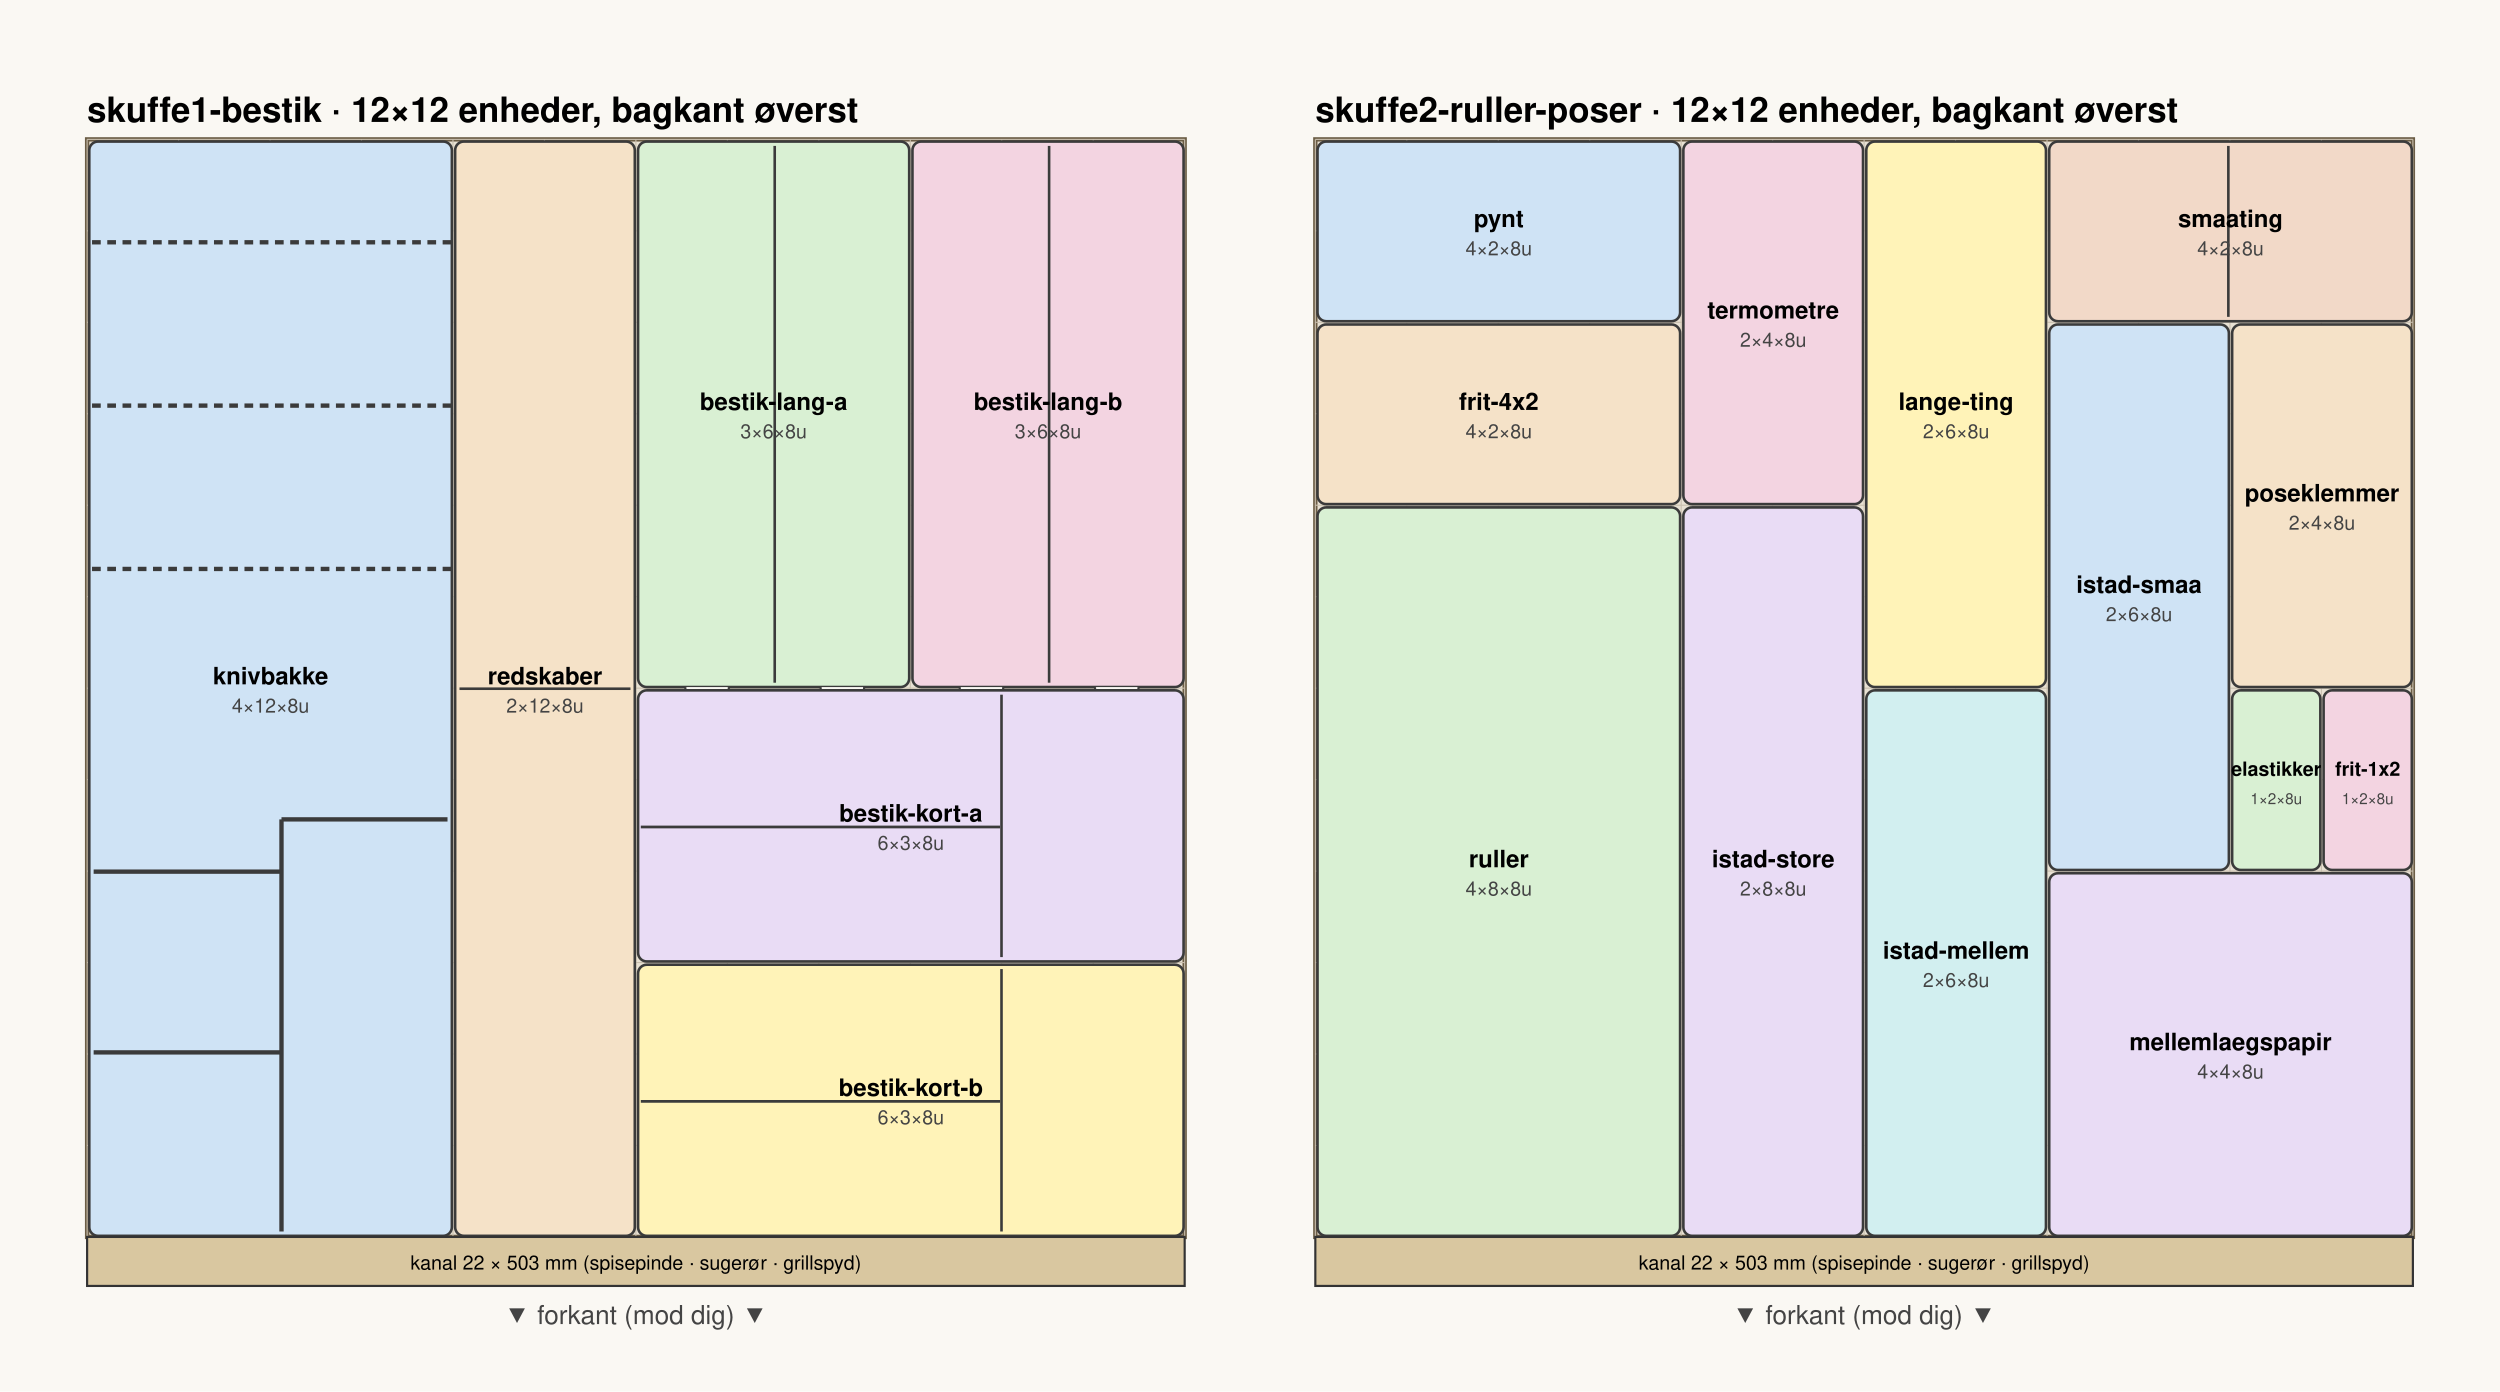
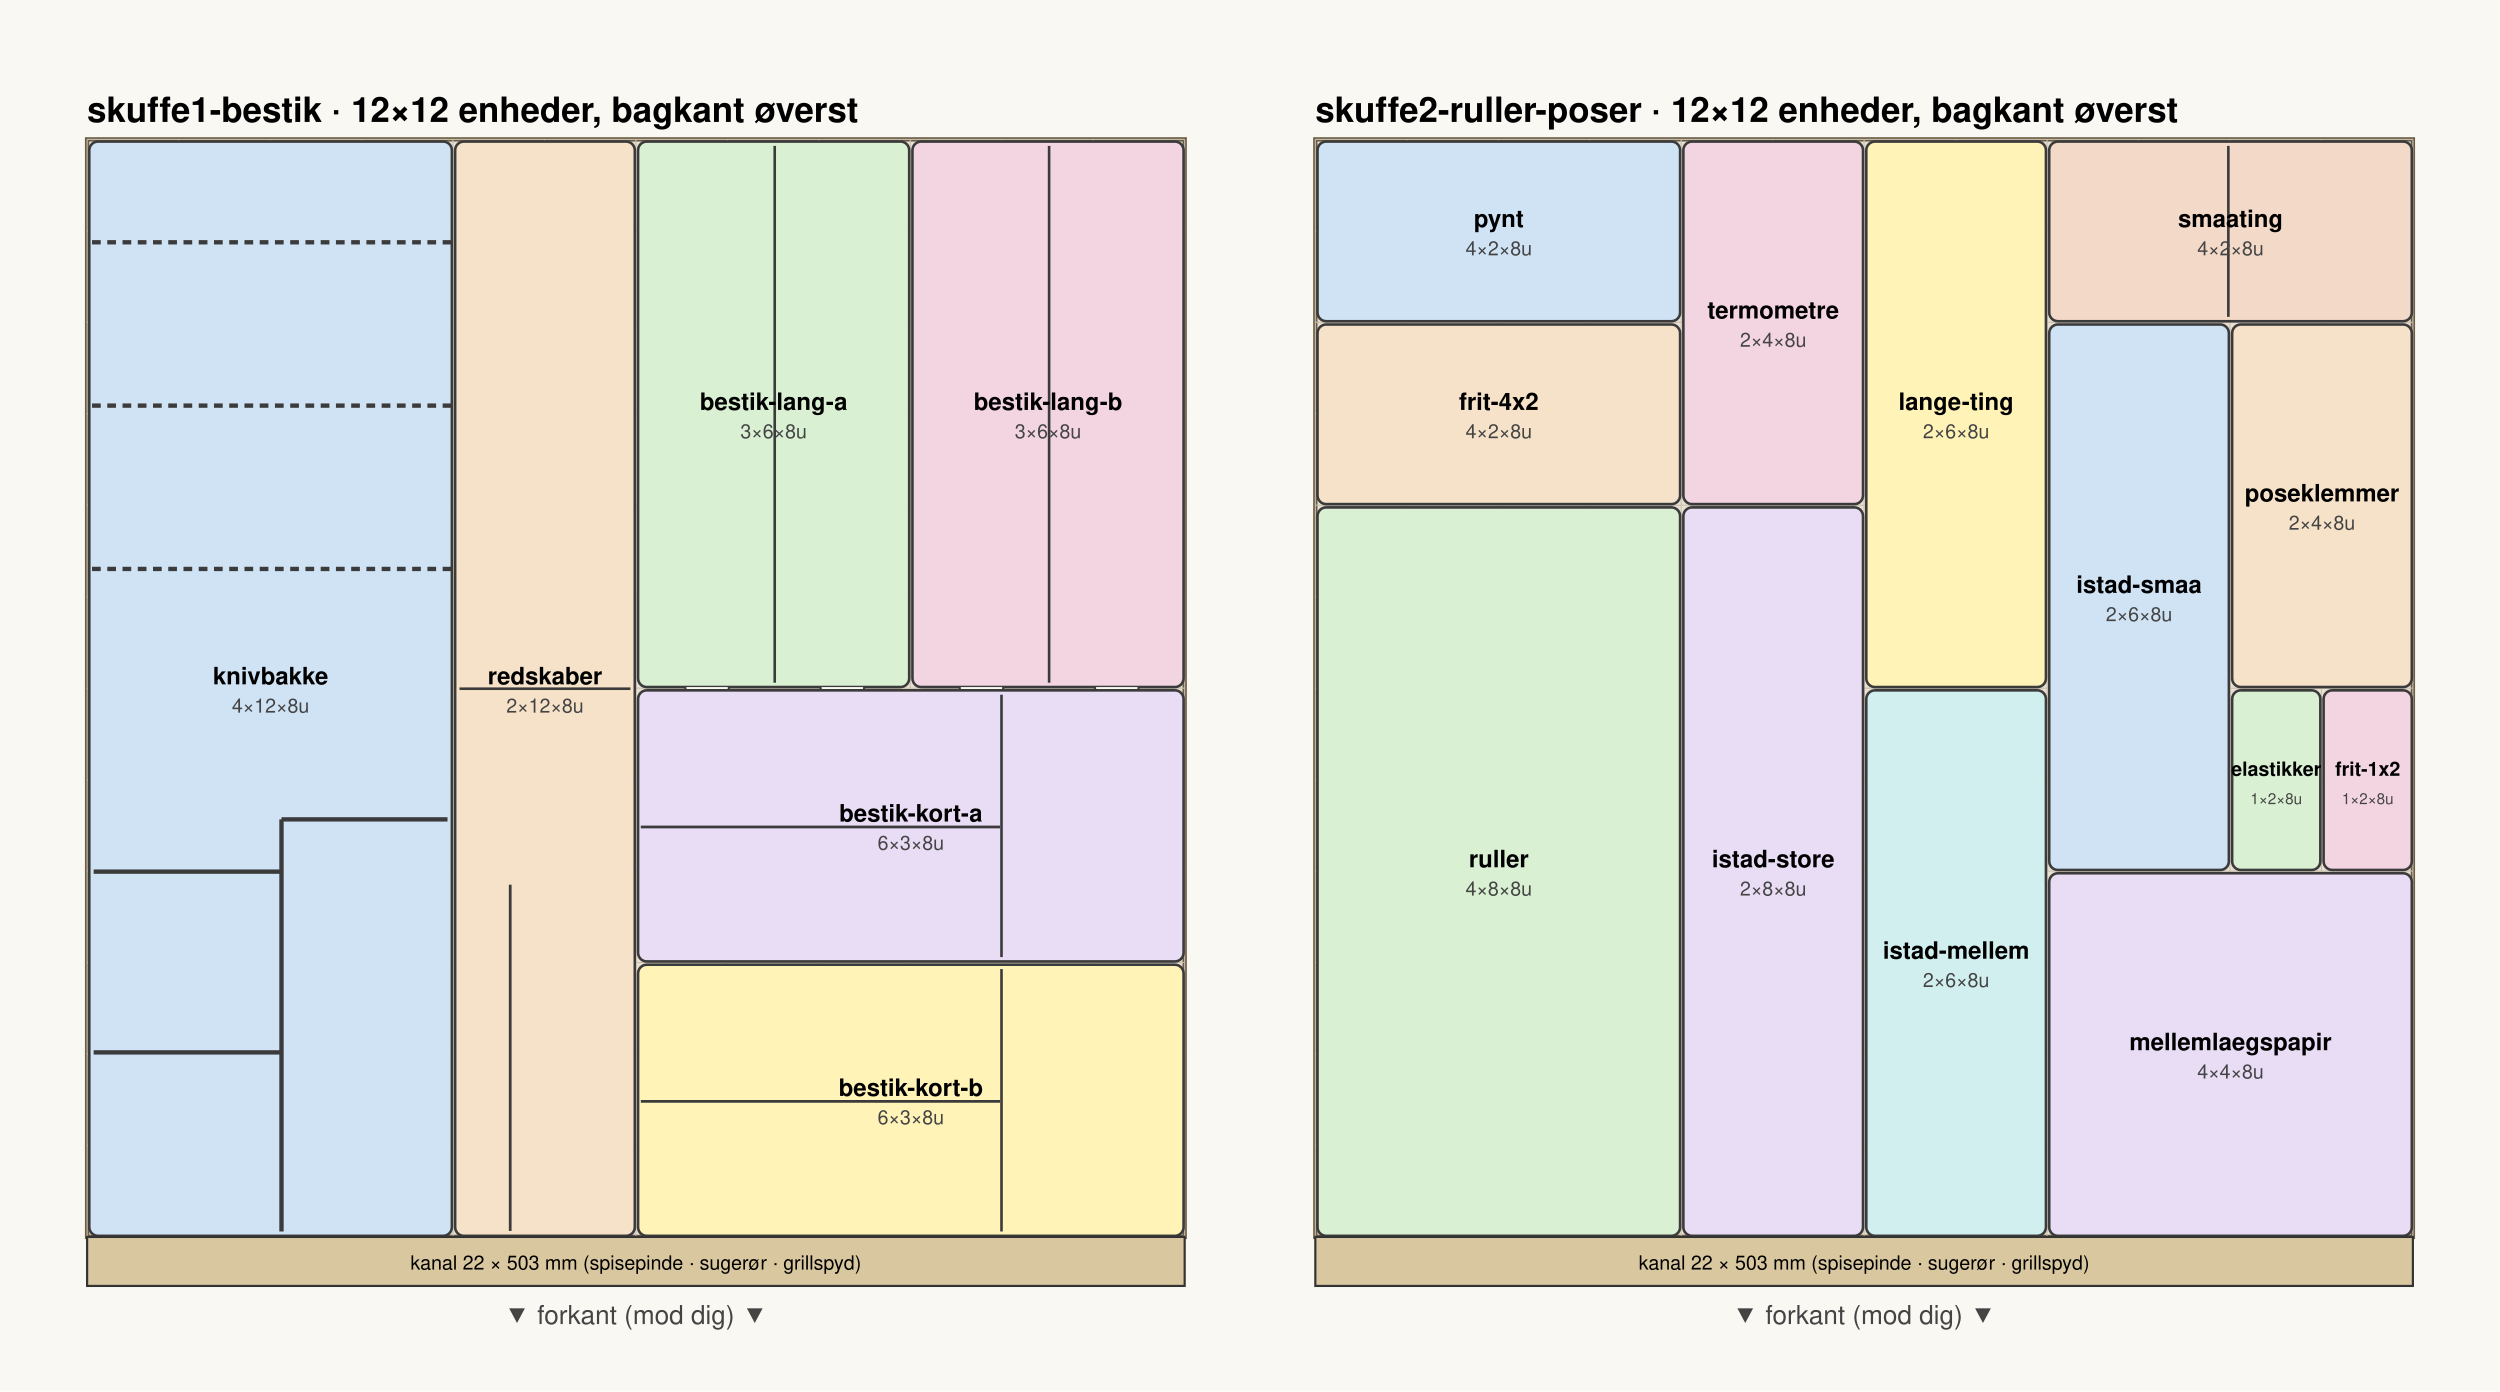
<svg xmlns="http://www.w3.org/2000/svg" width="1148.0" height="639.0" viewBox="0 0 1148.0 639.0" font-family="Helvetica, Arial, sans-serif">
  <rect width="100%" height="100%" fill="#faf8f3" />
  <text x="40.0" y="56" font-size="16" font-weight="bold">skuffe1-bestik  ·  12×12 enheder, bagkant øverst</text>
  <rect x="40.0" y="64" width="504.0" height="504.0" fill="#e8e1d3" stroke="#6b5d45" stroke-width="2" />
  <line x1="40.0" y1="64" x2="40.0" y2="568.0" stroke="#c9bfae" stroke-width="0.5" />
  <line x1="82.0" y1="64" x2="82.0" y2="568.0" stroke="#c9bfae" stroke-width="0.5" />
  <line x1="124.0" y1="64" x2="124.0" y2="568.0" stroke="#c9bfae" stroke-width="0.5" />
  <line x1="166.0" y1="64" x2="166.0" y2="568.0" stroke="#c9bfae" stroke-width="0.5" />
  <line x1="208.0" y1="64" x2="208.0" y2="568.0" stroke="#c9bfae" stroke-width="0.5" />
  <line x1="250.0" y1="64" x2="250.0" y2="568.0" stroke="#c9bfae" stroke-width="0.5" />
  <line x1="292.0" y1="64" x2="292.0" y2="568.0" stroke="#c9bfae" stroke-width="0.5" />
  <line x1="334.0" y1="64" x2="334.0" y2="568.0" stroke="#c9bfae" stroke-width="0.5" />
  <line x1="376.0" y1="64" x2="376.0" y2="568.0" stroke="#c9bfae" stroke-width="0.5" />
  <line x1="418.0" y1="64" x2="418.0" y2="568.0" stroke="#c9bfae" stroke-width="0.5" />
  <line x1="460.0" y1="64" x2="460.0" y2="568.0" stroke="#c9bfae" stroke-width="0.5" />
  <line x1="502.0" y1="64" x2="502.0" y2="568.0" stroke="#c9bfae" stroke-width="0.5" />
  <line x1="544.0" y1="64" x2="544.0" y2="568.0" stroke="#c9bfae" stroke-width="0.5" />
  <line x1="40.0" y1="64.0" x2="544.0" y2="64.0" stroke="#c9bfae" stroke-width="0.5" />
  <line x1="40.0" y1="106.0" x2="544.0" y2="106.0" stroke="#c9bfae" stroke-width="0.5" />
  <line x1="40.0" y1="148.0" x2="544.0" y2="148.0" stroke="#c9bfae" stroke-width="0.5" />
  <line x1="40.0" y1="190.0" x2="544.0" y2="190.0" stroke="#c9bfae" stroke-width="0.5" />
  <line x1="40.0" y1="232.0" x2="544.0" y2="232.0" stroke="#c9bfae" stroke-width="0.5" />
  <line x1="40.0" y1="274.0" x2="544.0" y2="274.0" stroke="#c9bfae" stroke-width="0.5" />
  <line x1="40.0" y1="316.0" x2="544.0" y2="316.0" stroke="#c9bfae" stroke-width="0.5" />
  <line x1="40.0" y1="358.0" x2="544.0" y2="358.0" stroke="#c9bfae" stroke-width="0.5" />
  <line x1="40.0" y1="400.0" x2="544.0" y2="400.0" stroke="#c9bfae" stroke-width="0.5" />
  <line x1="40.0" y1="442.0" x2="544.0" y2="442.0" stroke="#c9bfae" stroke-width="0.5" />
  <line x1="40.0" y1="484.0" x2="544.0" y2="484.0" stroke="#c9bfae" stroke-width="0.5" />
  <line x1="40.0" y1="526.0" x2="544.0" y2="526.0" stroke="#c9bfae" stroke-width="0.5" />
  <line x1="40.0" y1="568.0" x2="544.0" y2="568.0" stroke="#c9bfae" stroke-width="0.5" />
  <rect x="41.0" y="65.0" width="166.5" height="502.5" rx="4" fill="#cfe3f5" stroke="#3b3b3b" stroke-width="1.2" />
  <line x1="42.26" y1="111.26" x2="207.24" y2="111.26" stroke="#3b3b3b" stroke-width="2" stroke-dasharray="4 3" />
  <line x1="42.26" y1="186.26" x2="207.24" y2="186.26" stroke="#3b3b3b" stroke-width="2" stroke-dasharray="4 3" />
  <line x1="42.26" y1="261.26" x2="207.24" y2="261.26" stroke="#3b3b3b" stroke-width="2" stroke-dasharray="4 3" />
  <line x1="129.26" y1="376.26" x2="129.26" y2="565.5" stroke="#3b3b3b" stroke-width="2" />
  <line x1="129.26" y1="376.26" x2="205.5" y2="376.26" stroke="#3b3b3b" stroke-width="2" />
  <line x1="43.0" y1="400.26" x2="129.26" y2="400.26" stroke="#3b3b3b" stroke-width="2" />
  <line x1="43.0" y1="483.26" x2="129.26" y2="483.26" stroke="#3b3b3b" stroke-width="2" />
  <text x="124.25" y="314.25" font-size="11" text-anchor="middle" font-weight="bold">knivbakke</text>
  <text x="124.25" y="327.25" font-size="9" text-anchor="middle" fill="#444">4×12×8u</text>
  <rect x="209.0" y="65.0" width="82.5" height="502.5" rx="4" fill="#f5e2c8" stroke="#3b3b3b" stroke-width="1.2" />
  <line x1="211.0" y1="316.26" x2="289.5" y2="316.26" stroke="#3b3b3b" stroke-width="1.2" />
+   <rect x="233.66" y="406.26" width="1.26" height="158.98" fill="#3b3b3b" />
  <text x="250.25" y="314.25" font-size="11" text-anchor="middle" font-weight="bold">redskaber</text>
  <text x="250.25" y="327.25" font-size="9" text-anchor="middle" fill="#444">2×12×8u</text>
  <rect x="293.0" y="65.0" width="124.5" height="250.5" rx="4" fill="#d9f0d3" stroke="#3b3b3b" stroke-width="1.2" />
  <line x1="355.75" y1="67.0" x2="355.75" y2="313.5" stroke="#3b3b3b" stroke-width="1.2" />
  <path d="M 314.69 315.5 a 10 10 0 0 0 20 0" fill="#faf8f3" stroke="#3b3b3b" stroke-width="1" />
  <path d="M 376.81 315.5 a 10 10 0 0 0 20 0" fill="#faf8f3" stroke="#3b3b3b" stroke-width="1" />
  <text x="355.25" y="188.25" font-size="11" text-anchor="middle" font-weight="bold">bestik-lang-a</text>
  <text x="355.25" y="201.25" font-size="9" text-anchor="middle" fill="#444">3×6×8u</text>
  <rect x="419.0" y="65.0" width="124.5" height="250.5" rx="4" fill="#f3d4e1" stroke="#3b3b3b" stroke-width="1.2" />
  <line x1="481.75" y1="67.0" x2="481.75" y2="313.5" stroke="#3b3b3b" stroke-width="1.2" />
  <path d="M 440.69 315.5 a 10 10 0 0 0 20 0" fill="#faf8f3" stroke="#3b3b3b" stroke-width="1" />
  <path d="M 502.81 315.5 a 10 10 0 0 0 20 0" fill="#faf8f3" stroke="#3b3b3b" stroke-width="1" />
  <text x="481.25" y="188.25" font-size="11" text-anchor="middle" font-weight="bold">bestik-lang-b</text>
  <text x="481.25" y="201.25" font-size="9" text-anchor="middle" fill="#444">3×6×8u</text>
  <rect x="293.0" y="317.0" width="250.5" height="124.5" rx="4" fill="#e9dcf5" stroke="#3b3b3b" stroke-width="1.2" />
  <line x1="459.89" y1="319.0" x2="459.89" y2="439.5" stroke="#3b3b3b" stroke-width="1.2" />
  <rect x="294.26" y="379.12" width="165.0" height="1.26" fill="#3b3b3b" />
  <text x="418.25" y="377.25" font-size="11" text-anchor="middle" font-weight="bold">bestik-kort-a</text>
  <text x="418.25" y="390.25" font-size="9" text-anchor="middle" fill="#444">6×3×8u</text>
  <rect x="293.0" y="443.0" width="250.5" height="124.5" rx="4" fill="#fff3b8" stroke="#3b3b3b" stroke-width="1.2" />
  <line x1="459.89" y1="445.0" x2="459.89" y2="565.5" stroke="#3b3b3b" stroke-width="1.2" />
  <rect x="294.26" y="505.12" width="165.0" height="1.26" fill="#3b3b3b" />
  <text x="418.25" y="503.25" font-size="11" text-anchor="middle" font-weight="bold">bestik-kort-b</text>
  <text x="418.25" y="516.25" font-size="9" text-anchor="middle" fill="#444">6×3×8u</text>
  <rect x="40.0" y="568.0" width="504.0" height="22.5" fill="#d9c7a0" stroke="#333" stroke-width="1" />
  <text x="292.0" y="583.0" font-size="9" text-anchor="middle">kanal 22 × 503 mm (spisepinde · sugerør · grillspyd)</text>
  <text x="292.0" y="608.0" font-size="12" text-anchor="middle" fill="#444">▼ forkant (mod dig) ▼</text>
  <text x="604.0" y="56" font-size="16" font-weight="bold">skuffe2-ruller-poser  ·  12×12 enheder, bagkant øverst</text>
  <rect x="604.0" y="64" width="504.0" height="504.0" fill="#e8e1d3" stroke="#6b5d45" stroke-width="2" />
  <line x1="604.0" y1="64" x2="604.0" y2="568.0" stroke="#c9bfae" stroke-width="0.5" />
  <line x1="646.0" y1="64" x2="646.0" y2="568.0" stroke="#c9bfae" stroke-width="0.5" />
  <line x1="688.0" y1="64" x2="688.0" y2="568.0" stroke="#c9bfae" stroke-width="0.5" />
  <line x1="730.0" y1="64" x2="730.0" y2="568.0" stroke="#c9bfae" stroke-width="0.5" />
  <line x1="772.0" y1="64" x2="772.0" y2="568.0" stroke="#c9bfae" stroke-width="0.5" />
  <line x1="814.0" y1="64" x2="814.0" y2="568.0" stroke="#c9bfae" stroke-width="0.5" />
  <line x1="856.0" y1="64" x2="856.0" y2="568.0" stroke="#c9bfae" stroke-width="0.5" />
  <line x1="898.0" y1="64" x2="898.0" y2="568.0" stroke="#c9bfae" stroke-width="0.5" />
  <line x1="940.0" y1="64" x2="940.0" y2="568.0" stroke="#c9bfae" stroke-width="0.5" />
  <line x1="982.0" y1="64" x2="982.0" y2="568.0" stroke="#c9bfae" stroke-width="0.5" />
  <line x1="1024.0" y1="64" x2="1024.0" y2="568.0" stroke="#c9bfae" stroke-width="0.5" />
  <line x1="1066.0" y1="64" x2="1066.0" y2="568.0" stroke="#c9bfae" stroke-width="0.5" />
  <line x1="1108.0" y1="64" x2="1108.0" y2="568.0" stroke="#c9bfae" stroke-width="0.5" />
  <line x1="604.0" y1="64.0" x2="1108.0" y2="64.0" stroke="#c9bfae" stroke-width="0.5" />
  <line x1="604.0" y1="106.0" x2="1108.0" y2="106.0" stroke="#c9bfae" stroke-width="0.5" />
  <line x1="604.0" y1="148.0" x2="1108.0" y2="148.0" stroke="#c9bfae" stroke-width="0.5" />
  <line x1="604.0" y1="190.0" x2="1108.0" y2="190.0" stroke="#c9bfae" stroke-width="0.5" />
  <line x1="604.0" y1="232.0" x2="1108.0" y2="232.0" stroke="#c9bfae" stroke-width="0.5" />
  <line x1="604.0" y1="274.0" x2="1108.0" y2="274.0" stroke="#c9bfae" stroke-width="0.5" />
  <line x1="604.0" y1="316.0" x2="1108.0" y2="316.0" stroke="#c9bfae" stroke-width="0.5" />
  <line x1="604.0" y1="358.0" x2="1108.0" y2="358.0" stroke="#c9bfae" stroke-width="0.5" />
  <line x1="604.0" y1="400.0" x2="1108.0" y2="400.0" stroke="#c9bfae" stroke-width="0.5" />
  <line x1="604.0" y1="442.0" x2="1108.0" y2="442.0" stroke="#c9bfae" stroke-width="0.5" />
  <line x1="604.0" y1="484.0" x2="1108.0" y2="484.0" stroke="#c9bfae" stroke-width="0.5" />
  <line x1="604.0" y1="526.0" x2="1108.0" y2="526.0" stroke="#c9bfae" stroke-width="0.5" />
  <line x1="604.0" y1="568.0" x2="1108.0" y2="568.0" stroke="#c9bfae" stroke-width="0.5" />
  <rect x="605.0" y="65.0" width="166.5" height="82.5" rx="4" fill="#cfe3f5" stroke="#3b3b3b" stroke-width="1.2" />
  <text x="688.25" y="104.25" font-size="11" text-anchor="middle" font-weight="bold">pynt</text>
  <text x="688.25" y="117.25" font-size="9" text-anchor="middle" fill="#444">4×2×8u</text>
  <rect x="605.0" y="149.0" width="166.5" height="82.5" rx="4" fill="#f5e2c8" stroke="#3b3b3b" stroke-width="1.2" />
  <text x="688.25" y="188.25" font-size="11" text-anchor="middle" font-weight="bold">frit-4x2</text>
  <text x="688.25" y="201.25" font-size="9" text-anchor="middle" fill="#444">4×2×8u</text>
  <rect x="605.0" y="233.0" width="166.5" height="334.5" rx="4" fill="#d9f0d3" stroke="#3b3b3b" stroke-width="1.2" />
  <text x="688.25" y="398.25" font-size="11" text-anchor="middle" font-weight="bold">ruller</text>
  <text x="688.25" y="411.25" font-size="9" text-anchor="middle" fill="#444">4×8×8u</text>
  <rect x="773.0" y="65.0" width="82.5" height="166.5" rx="4" fill="#f3d4e1" stroke="#3b3b3b" stroke-width="1.2" />
  <text x="814.25" y="146.25" font-size="11" text-anchor="middle" font-weight="bold">termometre</text>
  <text x="814.25" y="159.25" font-size="9" text-anchor="middle" fill="#444">2×4×8u</text>
  <rect x="773.0" y="233.0" width="82.5" height="334.5" rx="4" fill="#e9dcf5" stroke="#3b3b3b" stroke-width="1.2" />
  <text x="814.25" y="398.25" font-size="11" text-anchor="middle" font-weight="bold">istad-store</text>
  <text x="814.25" y="411.25" font-size="9" text-anchor="middle" fill="#444">2×8×8u</text>
  <rect x="857.0" y="65.0" width="82.5" height="250.5" rx="4" fill="#fff3b8" stroke="#3b3b3b" stroke-width="1.2" />
  <text x="898.25" y="188.25" font-size="11" text-anchor="middle" font-weight="bold">lange-ting</text>
  <text x="898.25" y="201.25" font-size="9" text-anchor="middle" fill="#444">2×6×8u</text>
  <rect x="857.0" y="317.0" width="82.5" height="250.5" rx="4" fill="#d2eff0" stroke="#3b3b3b" stroke-width="1.2" />
  <text x="898.25" y="440.25" font-size="11" text-anchor="middle" font-weight="bold">istad-mellem</text>
  <text x="898.25" y="453.25" font-size="9" text-anchor="middle" fill="#444">2×6×8u</text>
  <rect x="941.0" y="65.0" width="166.5" height="82.5" rx="4" fill="#f2d9c8" stroke="#3b3b3b" stroke-width="1.2" />
  <line x1="1023.26" y1="67.0" x2="1023.26" y2="145.5" stroke="#3b3b3b" stroke-width="1.2" />
  <text x="1024.25" y="104.25" font-size="11" text-anchor="middle" font-weight="bold">smaating</text>
  <text x="1024.25" y="117.25" font-size="9" text-anchor="middle" fill="#444">4×2×8u</text>
  <rect x="941.0" y="149.0" width="82.5" height="250.5" rx="4" fill="#cfe3f5" stroke="#3b3b3b" stroke-width="1.2" />
  <text x="982.25" y="272.25" font-size="11" text-anchor="middle" font-weight="bold">istad-smaa</text>
  <text x="982.25" y="285.25" font-size="9" text-anchor="middle" fill="#444">2×6×8u</text>
  <rect x="1025.0" y="149.0" width="82.5" height="166.5" rx="4" fill="#f5e2c8" stroke="#3b3b3b" stroke-width="1.2" />
  <text x="1066.25" y="230.25" font-size="11" text-anchor="middle" font-weight="bold">poseklemmer</text>
  <text x="1066.25" y="243.25" font-size="9" text-anchor="middle" fill="#444">2×4×8u</text>
  <rect x="1025.0" y="317.0" width="40.5" height="82.5" rx="4" fill="#d9f0d3" stroke="#3b3b3b" stroke-width="1.2" />
  <text x="1045.25" y="356.25" font-size="9" text-anchor="middle" font-weight="bold">elastikker</text>
  <text x="1045.25" y="369.25" font-size="7" text-anchor="middle" fill="#444">1×2×8u</text>
  <rect x="1067.0" y="317.0" width="40.5" height="82.5" rx="4" fill="#f3d4e1" stroke="#3b3b3b" stroke-width="1.2" />
  <text x="1087.25" y="356.25" font-size="9" text-anchor="middle" font-weight="bold">frit-1x2</text>
  <text x="1087.25" y="369.25" font-size="7" text-anchor="middle" fill="#444">1×2×8u</text>
  <rect x="941.0" y="401.0" width="166.5" height="166.5" rx="4" fill="#e9dcf5" stroke="#3b3b3b" stroke-width="1.2" />
  <text x="1024.25" y="482.25" font-size="11" text-anchor="middle" font-weight="bold">mellemlaegspapir</text>
  <text x="1024.25" y="495.25" font-size="9" text-anchor="middle" fill="#444">4×4×8u</text>
  <rect x="604.0" y="568.0" width="504.0" height="22.5" fill="#d9c7a0" stroke="#333" stroke-width="1" />
  <text x="856.0" y="583.0" font-size="9" text-anchor="middle">kanal 22 × 503 mm (spisepinde · sugerør · grillspyd)</text>
  <text x="856.0" y="608.0" font-size="12" text-anchor="middle" fill="#444">▼ forkant (mod dig) ▼</text>
</svg>
